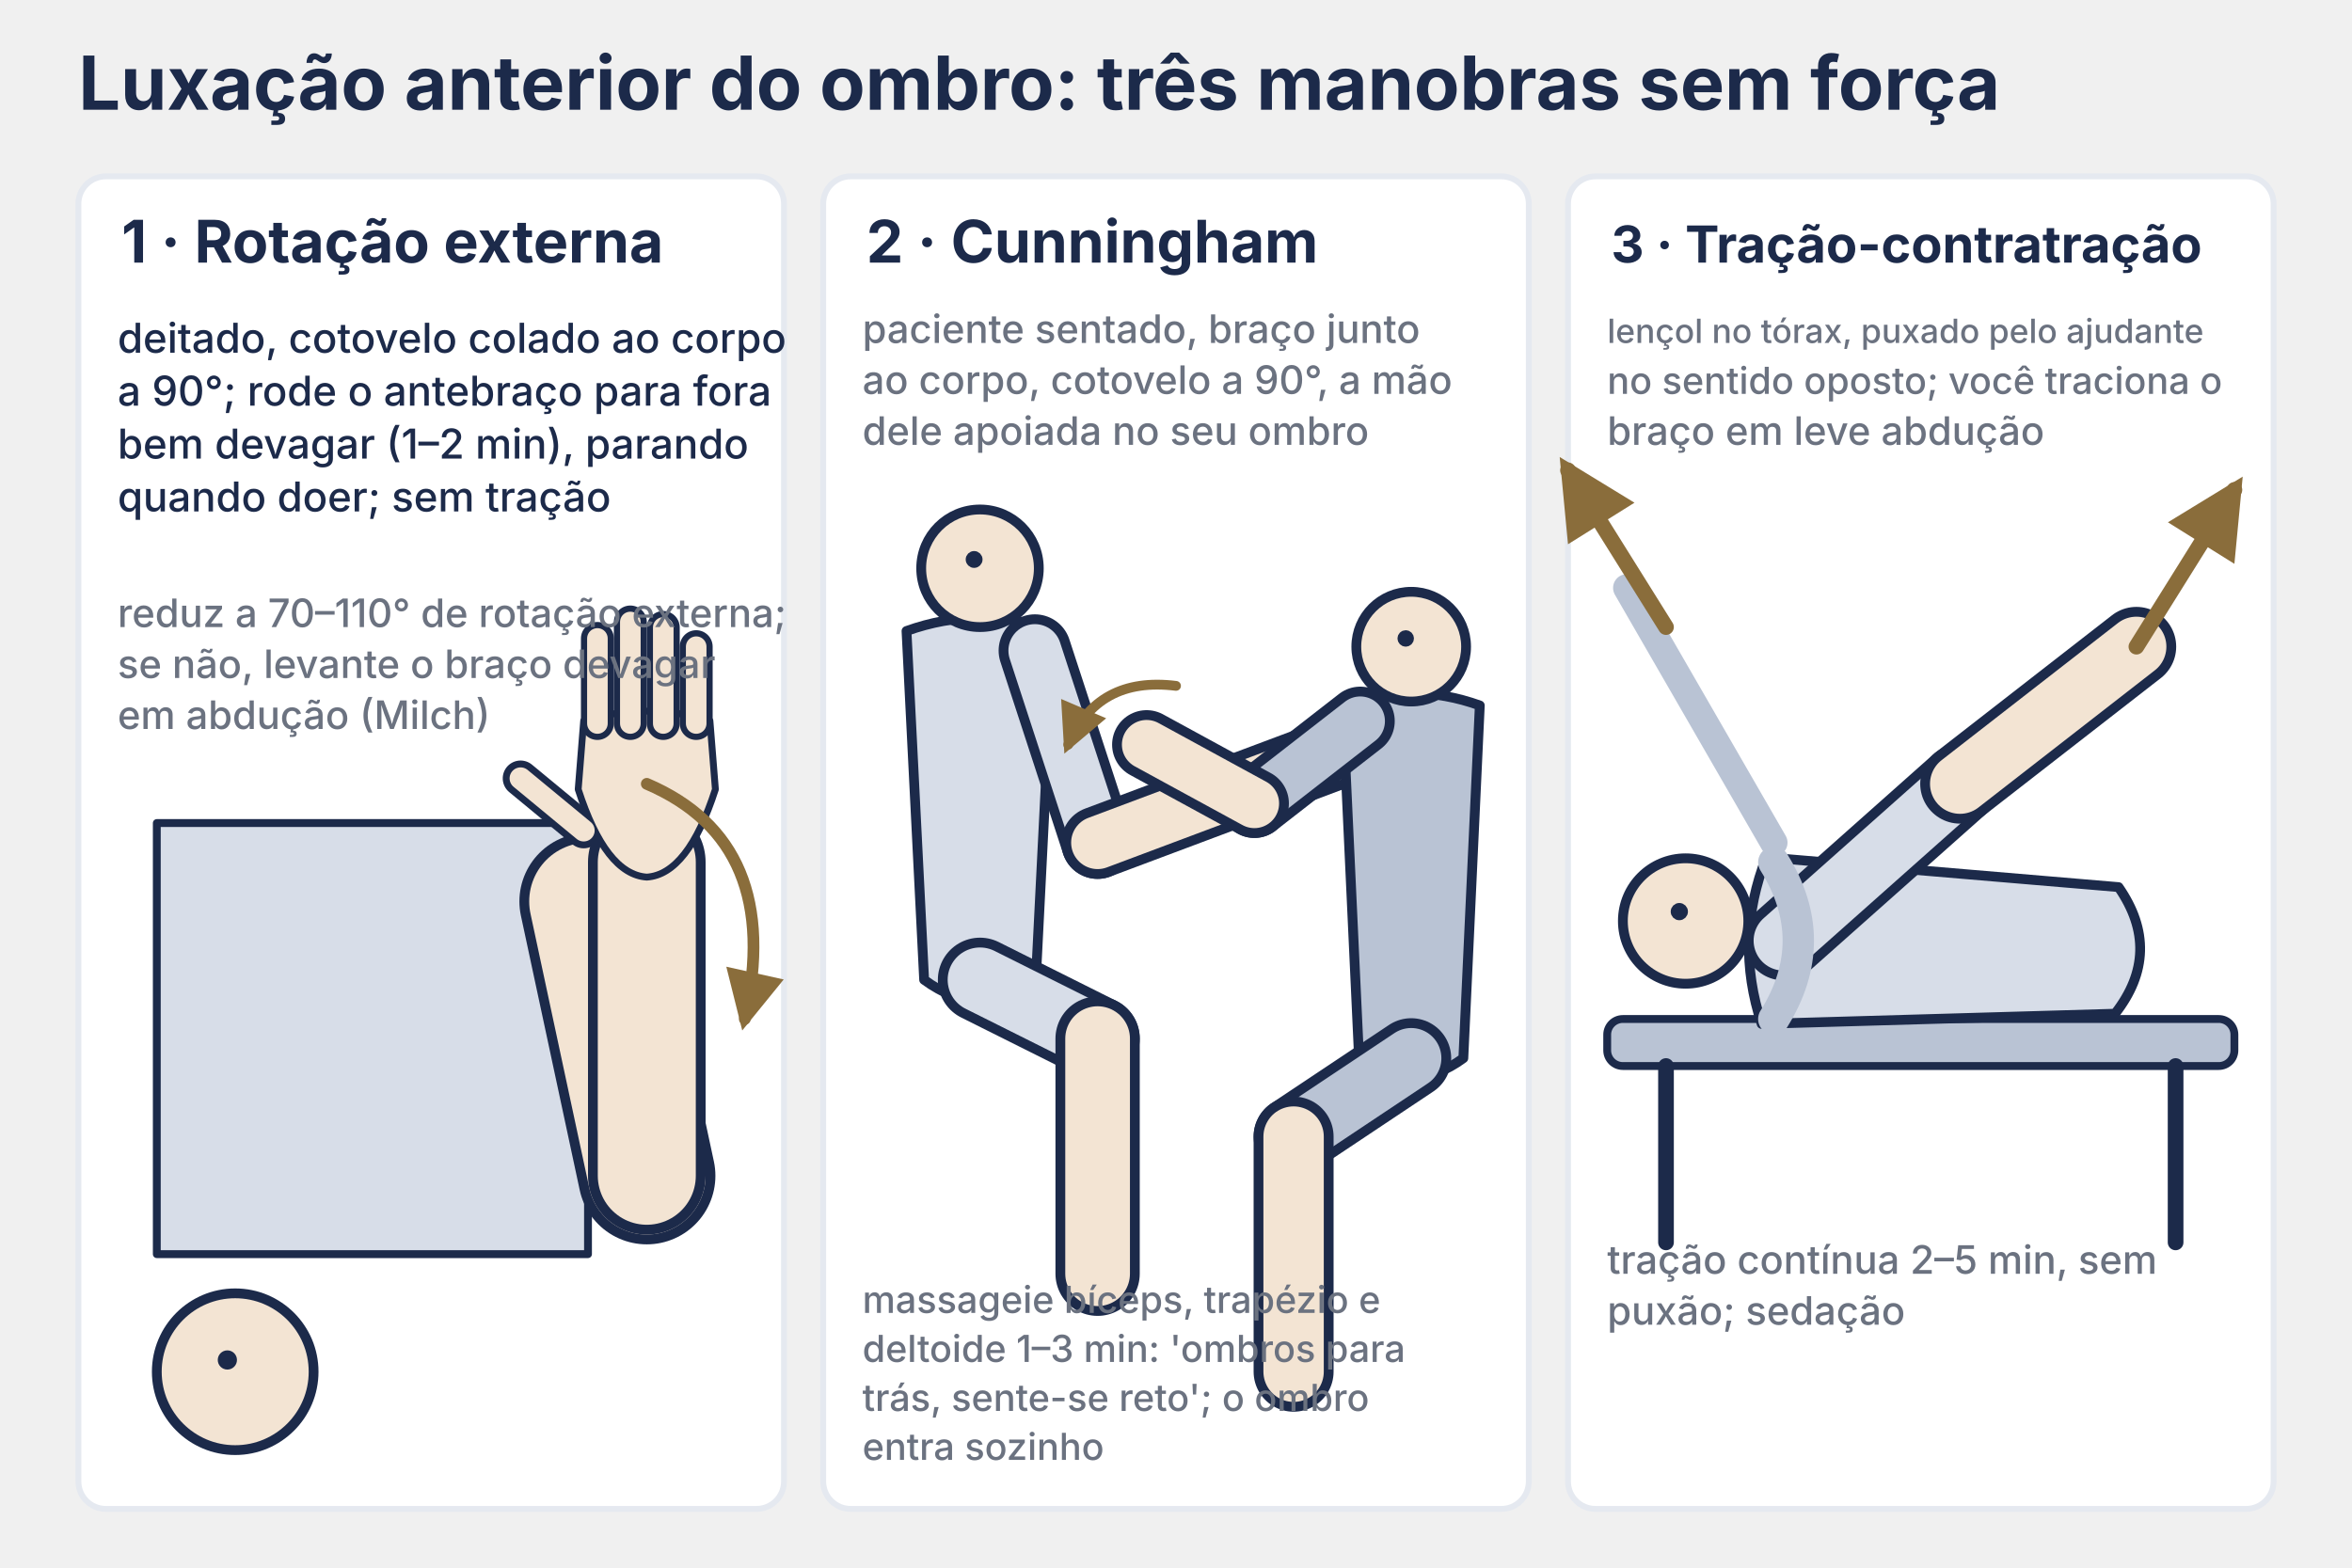
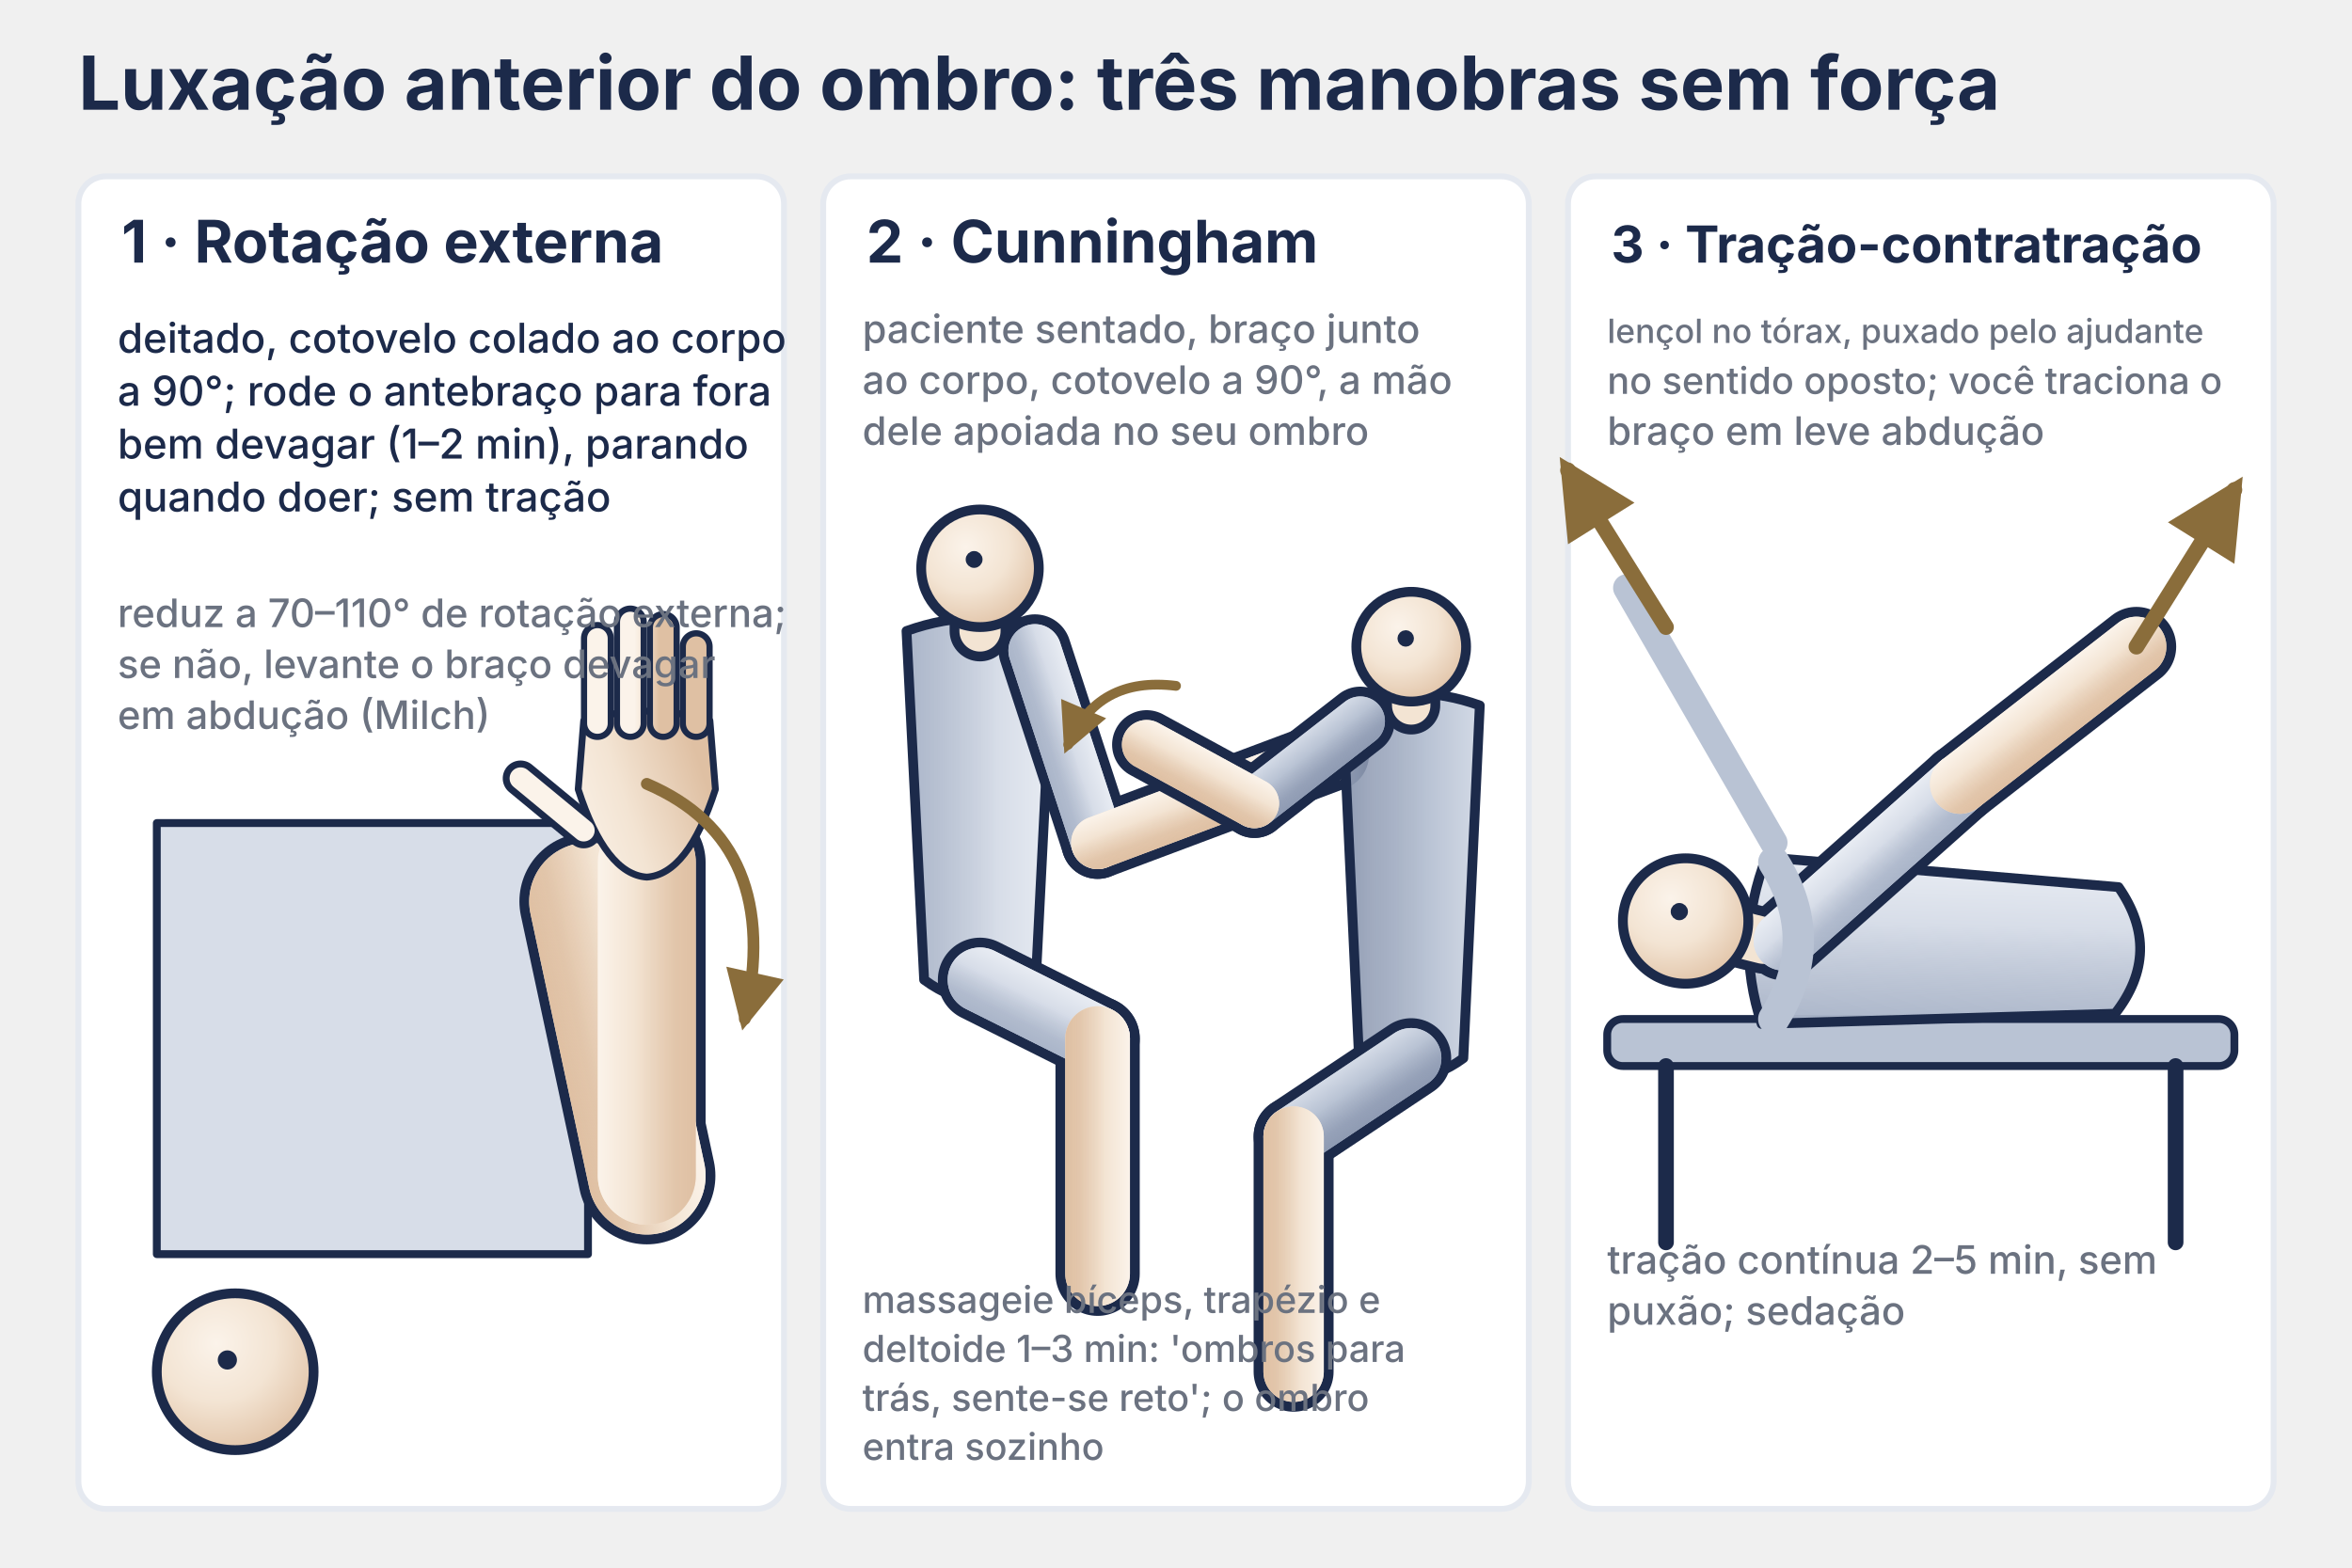
<svg xmlns="http://www.w3.org/2000/svg" viewBox="0 0 1200 800" width="1200" height="800" font-family="Inter, 'Segoe UI', Arial, sans-serif">
  <defs>
    <marker id="ah" viewBox="0 0 10 10" refX="8" refY="5" markerWidth="5" markerHeight="5" orient="auto-start-reverse">
      <path d="M0 0 L10 5 L0 10 z" fill="#8a6d3b" />
    </marker>
    <marker id="ahr" viewBox="0 0 10 10" refX="8" refY="5" markerWidth="5" markerHeight="5" orient="auto-start-reverse">
      <path d="M0 0 L10 5 L0 10 z" fill="#b3261e" />
    </marker>
    <marker id="ahn" viewBox="0 0 10 10" refX="8" refY="5" markerWidth="5" markerHeight="5" orient="auto-start-reverse">
      <path d="M0 0 L10 5 L0 10 z" fill="#1c2a4a" />
    </marker>
    <pattern id="hatch" width="14" height="14" patternUnits="userSpaceOnUse" patternTransform="rotate(45)">
      <line x1="0" y1="0" x2="0" y2="14" stroke="#1c2a4a" stroke-opacity="0.18" stroke-width="3" />
    </pattern>
    <pattern id="cotton" width="12" height="12" patternUnits="userSpaceOnUse">
      <circle cx="6" cy="6" r="2" fill="#1c2a4a" fill-opacity="0.12" />
    </pattern>
    <pattern id="cloth" width="16" height="16" patternUnits="userSpaceOnUse">
      <path d="M0 8 H16 M8 0 V16" stroke="#1c2a4a" stroke-opacity="0.08" stroke-width="2" />
    </pattern>
  </defs>
  <rect x="40" y="90" width="360" height="680" rx="14" fill="#ffffff" stroke="#e5e9f0" stroke-width="3" />
  <text x="62" y="134" font-size="30" text-anchor="start" font-weight="700" fill="#1c2a4a">1 · Rotação externa</text>
  <path d="M80 420 L300 420 L300 640 L80 640 Z" fill="#d7dde8" stroke="#1c2a4a" stroke-width="4" stroke-linecap="round" stroke-linejoin="round" />
-   <circle cx="120" cy="700" r="40" fill="#f3e4d3" stroke="#1c2a4a" stroke-width="5" />
+   <defs>
+     <radialGradient id="rg86" cx="0.38" cy="0.32" r="0.75">
+       <stop offset="0" stop-color="#fbf3ea" />
+       <stop offset="0.5" stop-color="#f3e4d3" />
+       <stop offset="1" stop-color="#dfc0a3" />
+     </radialGradient>
+   </defs>
+   <circle cx="120" cy="700" r="40" fill="url(#rg86)" stroke="#1c2a4a" stroke-width="5" />
  <circle cx="116" cy="694" r="2.4" fill="#1c2a4a" stroke="#1c2a4a" stroke-width="5" />
  <path d="M300 460 L330 600" fill="none" stroke="#1c2a4a" stroke-width="70" stroke-linecap="round" stroke-linejoin="round" />
+   <path d="M330 600 L330 440" fill="none" stroke="#1c2a4a" stroke-width="60" stroke-linecap="round" stroke-linejoin="round" />
  <path d="M300 460 L330 600" fill="none" stroke="#f3e4d3" stroke-width="60" stroke-linecap="round" stroke-linejoin="round" />
-   <path d="M330 600 L330 440" fill="none" stroke="#1c2a4a" stroke-width="60" stroke-linecap="round" stroke-linejoin="round" />
+   <defs>
+     <linearGradient id="cg87" gradientUnits="userSpaceOnUse" x1="344.3" y1="523.7" x2="285.7" y2="536.3">
+       <stop offset="0" stop-color="#fbf3ea" />
+       <stop offset="0.38" stop-color="#f3e4d3" />
+       <stop offset="0.8" stop-color="#dfc0a3" stop-opacity="0.85" />
+       <stop offset="1" stop-color="#dfc0a3" />
+     </linearGradient>
+   </defs>
+   <path d="M300 460 L330 600" fill="none" stroke="url(#cg87)" stroke-width="60" stroke-linecap="round" stroke-linejoin="round" />
  <path d="M330 600 L330 440" fill="none" stroke="#f3e4d3" stroke-width="50" stroke-linecap="round" stroke-linejoin="round" />
+   <defs>
+     <linearGradient id="cg88" gradientUnits="userSpaceOnUse" x1="305" y1="520" x2="355" y2="520">
+       <stop offset="0" stop-color="#fbf3ea" />
+       <stop offset="0.38" stop-color="#f3e4d3" />
+       <stop offset="0.8" stop-color="#dfc0a3" stop-opacity="0.85" />
+       <stop offset="1" stop-color="#dfc0a3" />
+     </linearGradient>
+   </defs>
+   <path d="M330 600 L330 440" fill="none" stroke="url(#cg88)" stroke-width="50" stroke-linecap="round" stroke-linejoin="round" />
  <g transform="translate(330 400) rotate(-90) scale(0.7)">
+     <defs>
+       <linearGradient id="hg89f" gradientUnits="userSpaceOnUse" x1="0" y1="-9" x2="0" y2="9">
+         <stop offset="0" stop-color="#fbf3ea" />
+         <stop offset="0.4" stop-color="#f3e4d3" />
+         <stop offset="1" stop-color="#dfc0a3" />
+       </linearGradient>
+       <linearGradient id="hg89p" x1="0" y1="0" x2="0.4" y2="1">
+         <stop offset="0" stop-color="#fbf3ea" />
+         <stop offset="0.45" stop-color="#f3e4d3" />
+         <stop offset="1" stop-color="#dfc0a3" />
+       </linearGradient>
+     </defs>
    <path d="M-34 -46 L4 -92" fill="none" stroke="#1c2a4a" stroke-width="26" stroke-linecap="round" stroke-linejoin="round" />
-     <path d="M-4 -50 L46 -46 Q60 0 46 46 L-4 50 Q-66 30 -68 0 Q-66 -30 -4 -50 Z" fill="#f3e4d3" stroke="#1c2a4a" stroke-width="5" stroke-linecap="round" stroke-linejoin="round" />
+     <path d="M-4 -50 L46 -46 Q60 0 46 46 L-4 50 Q-66 30 -68 0 Q-66 -30 -4 -50 Z" fill="url(#hg89p)" stroke="#1c2a4a" stroke-width="5" stroke-linecap="round" stroke-linejoin="round" />
    <path d="M44 -36 L106 -36" fill="none" stroke="#1c2a4a" stroke-width="24" stroke-linecap="round" stroke-linejoin="round" />
    <path d="M44 -12 L118 -12" fill="none" stroke="#1c2a4a" stroke-width="24" stroke-linecap="round" stroke-linejoin="round" />
    <path d="M44 12 L114 12" fill="none" stroke="#1c2a4a" stroke-width="24" stroke-linecap="round" stroke-linejoin="round" />
    <path d="M44 36 L100 36" fill="none" stroke="#1c2a4a" stroke-width="24" stroke-linecap="round" stroke-linejoin="round" />
-     <path d="M44 -36 L106 -36" fill="none" stroke="#f3e4d3" stroke-width="15" stroke-linecap="round" stroke-linejoin="round" />
-     <path d="M44 -12 L118 -12" fill="none" stroke="#f3e4d3" stroke-width="15" stroke-linecap="round" stroke-linejoin="round" />
-     <path d="M44 12 L114 12" fill="none" stroke="#f3e4d3" stroke-width="15" stroke-linecap="round" stroke-linejoin="round" />
-     <path d="M44 36 L100 36" fill="none" stroke="#f3e4d3" stroke-width="15" stroke-linecap="round" stroke-linejoin="round" />
-     <path d="M-34 -46 L4 -92" fill="none" stroke="#f3e4d3" stroke-width="16" stroke-linecap="round" stroke-linejoin="round" />
+     <path d="M44 -36 L106 -36" fill="none" stroke="url(#hg89f)" stroke-width="15" stroke-linecap="round" stroke-linejoin="round" />
+     <path d="M44 -12 L118 -12" fill="none" stroke="url(#hg89f)" stroke-width="15" stroke-linecap="round" stroke-linejoin="round" />
+     <path d="M44 12 L114 12" fill="none" stroke="url(#hg89f)" stroke-width="15" stroke-linecap="round" stroke-linejoin="round" />
+     <path d="M44 36 L100 36" fill="none" stroke="url(#hg89f)" stroke-width="15" stroke-linecap="round" stroke-linejoin="round" />
+     <path d="M-34 -46 L4 -92" fill="none" stroke="url(#hg89f)" stroke-width="16" stroke-linecap="round" stroke-linejoin="round" />
  </g>
  <path d="M330 400 Q400 430 380 520" fill="none" stroke="#8a6d3b" stroke-width="6" stroke-linecap="round" stroke-linejoin="round" marker-end="url(#ah)" />
  <text x="60" y="180" font-size="21" text-anchor="start" font-weight="500" fill="#1c2a4a">deitado, cotovelo colado ao corpo</text>
  <text x="60" y="207" font-size="21" text-anchor="start" font-weight="500" fill="#1c2a4a">a 90°; rode o antebraço para fora</text>
  <text x="60" y="234" font-size="21" text-anchor="start" font-weight="500" fill="#1c2a4a">bem devagar (1–2 min), parando</text>
  <text x="60" y="261" font-size="21" text-anchor="start" font-weight="500" fill="#1c2a4a">quando doer; sem tração</text>
  <text x="60" y="320" font-size="20" text-anchor="start" font-weight="500" fill="#6b7280">reduz a 70–110° de rotação externa;</text>
  <text x="60" y="346" font-size="20" text-anchor="start" font-weight="500" fill="#6b7280">se não, levante o braço devagar</text>
  <text x="60" y="372" font-size="20" text-anchor="start" font-weight="500" fill="#6b7280">em abdução (Milch)</text>
  <rect x="420" y="90" width="360" height="680" rx="14" fill="#ffffff" stroke="#e5e9f0" stroke-width="3" />
  <text x="442" y="134" font-size="30" text-anchor="start" font-weight="700" fill="#1c2a4a">2 · Cunningham</text>
  <text x="440" y="175" font-size="20" text-anchor="start" font-weight="500" fill="#6b7280">paciente sentado, braço junto</text>
  <text x="440" y="201" font-size="20" text-anchor="start" font-weight="500" fill="#6b7280">ao corpo, cotovelo a 90°, a mão</text>
  <text x="440" y="227" font-size="20" text-anchor="start" font-weight="500" fill="#6b7280">dele apoiada no seu ombro</text>
-   <path d="M462.5 322 L471.5 500 Q500 521 528.5 500 L537.5 322 Q500 308.5 462.5 322 Z" fill="#d7dde8" stroke="#1c2a4a" stroke-width="5" stroke-linecap="round" stroke-linejoin="round" />
+   <defs>
+     <linearGradient id="cg94" gradientUnits="userSpaceOnUse" x1="537.5" y1="411" x2="462.5" y2="411">
+       <stop offset="0" stop-color="#e8ecf3" />
+       <stop offset="0.38" stop-color="#d7dde8" />
+       <stop offset="0.8" stop-color="#aab5c9" stop-opacity="0.85" />
+       <stop offset="1" stop-color="#aab5c9" />
+     </linearGradient>
+   </defs>
+   <path d="M462.5 322 L471.5 500 Q500 521 528.5 500 L537.5 322 Q500 308.5 462.5 322 Z" fill="url(#cg94)" stroke="#1c2a4a" stroke-width="5" stroke-linecap="round" stroke-linejoin="round" />
+   <path d="M500 290 L500 322" fill="none" stroke="#1c2a4a" stroke-width="31" stroke-linecap="round" stroke-linejoin="round" />
  <path d="M500 500 L560 530" fill="none" stroke="#1c2a4a" stroke-width="43" stroke-linecap="round" stroke-linejoin="round" />
+   <path d="M560 530 L560 650" fill="none" stroke="#1c2a4a" stroke-width="43" stroke-linecap="round" stroke-linejoin="round" />
+   <path d="M528 332 L560 430" fill="none" stroke="#1c2a4a" stroke-width="37" stroke-linecap="round" stroke-linejoin="round" />
+   <path d="M560 430 L680 385" fill="none" stroke="#1c2a4a" stroke-width="37" stroke-linecap="round" stroke-linejoin="round" />
+   <path d="M500 290 L500 322" fill="none" stroke="#f3e4d3" stroke-width="21" stroke-linecap="round" stroke-linejoin="round" />
  <path d="M500 500 L560 530" fill="none" stroke="#d7dde8" stroke-width="33" stroke-linecap="round" stroke-linejoin="round" />
-   <path d="M560 530 L560 650" fill="none" stroke="#1c2a4a" stroke-width="43" stroke-linecap="round" stroke-linejoin="round" />
+   <defs>
+     <linearGradient id="cg90" gradientUnits="userSpaceOnUse" x1="537.4" y1="500.2" x2="522.6" y2="529.8">
+       <stop offset="0" stop-color="#e8ecf3" />
+       <stop offset="0.38" stop-color="#d7dde8" />
+       <stop offset="0.8" stop-color="#aab5c9" stop-opacity="0.85" />
+       <stop offset="1" stop-color="#aab5c9" />
+     </linearGradient>
+   </defs>
+   <path d="M500 500 L560 530" fill="none" stroke="url(#cg90)" stroke-width="33" stroke-linecap="round" stroke-linejoin="round" />
  <path d="M560 530 L560 650" fill="none" stroke="#f3e4d3" stroke-width="33" stroke-linecap="round" stroke-linejoin="round" />
-   <path d="M528 332 L560 430" fill="none" stroke="#1c2a4a" stroke-width="37" stroke-linecap="round" stroke-linejoin="round" />
+   <defs>
+     <linearGradient id="cg91" gradientUnits="userSpaceOnUse" x1="576.5" y1="590" x2="543.5" y2="590">
+       <stop offset="0" stop-color="#fbf3ea" />
+       <stop offset="0.38" stop-color="#f3e4d3" />
+       <stop offset="0.8" stop-color="#dfc0a3" stop-opacity="0.85" />
+       <stop offset="1" stop-color="#dfc0a3" />
+     </linearGradient>
+   </defs>
+   <path d="M560 530 L560 650" fill="none" stroke="url(#cg91)" stroke-width="33" stroke-linecap="round" stroke-linejoin="round" />
  <path d="M528 332 L560 430" fill="none" stroke="#d7dde8" stroke-width="27" stroke-linecap="round" stroke-linejoin="round" />
-   <path d="M560 430 L680 385" fill="none" stroke="#1c2a4a" stroke-width="37" stroke-linecap="round" stroke-linejoin="round" />
+   <defs>
+     <linearGradient id="cg92" gradientUnits="userSpaceOnUse" x1="556.8" y1="376.8" x2="531.2" y2="385.2">
+       <stop offset="0" stop-color="#e8ecf3" />
+       <stop offset="0.38" stop-color="#d7dde8" />
+       <stop offset="0.8" stop-color="#aab5c9" stop-opacity="0.85" />
+       <stop offset="1" stop-color="#aab5c9" />
+     </linearGradient>
+   </defs>
+   <path d="M528 332 L560 430" fill="none" stroke="url(#cg92)" stroke-width="27" stroke-linecap="round" stroke-linejoin="round" />
  <path d="M560 430 L680 385" fill="none" stroke="#f3e4d3" stroke-width="27" stroke-linecap="round" stroke-linejoin="round" />
-   <circle cx="500" cy="290" r="30" fill="#f3e4d3" stroke="#1c2a4a" stroke-width="5" />
+   <defs>
+     <linearGradient id="cg93" gradientUnits="userSpaceOnUse" x1="615.3" y1="394.9" x2="624.7" y2="420.1">
+       <stop offset="0" stop-color="#fbf3ea" />
+       <stop offset="0.38" stop-color="#f3e4d3" />
+       <stop offset="0.8" stop-color="#dfc0a3" stop-opacity="0.85" />
+       <stop offset="1" stop-color="#dfc0a3" />
+     </linearGradient>
+   </defs>
+   <path d="M560 430 L680 385" fill="none" stroke="url(#cg93)" stroke-width="27" stroke-linecap="round" stroke-linejoin="round" />
+   <defs>
+     <radialGradient id="rg95" cx="0.38" cy="0.32" r="0.75">
+       <stop offset="0" stop-color="#fbf3ea" />
+       <stop offset="0.5" stop-color="#f3e4d3" />
+       <stop offset="1" stop-color="#dfc0a3" />
+     </radialGradient>
+   </defs>
+   <circle cx="500" cy="290" r="30" fill="url(#rg95)" stroke="#1c2a4a" stroke-width="5" />
  <circle cx="497" cy="285.5" r="1.8" fill="#1c2a4a" stroke="#1c2a4a" stroke-width="5" />
-   <path d="M685 360 L693.4 540 Q720 559.6 746.6 540 L755 360 Q720 347.4 685 360 Z" fill="#b9c3d4" stroke="#1c2a4a" stroke-width="5" stroke-linecap="round" stroke-linejoin="round" />
+   <defs>
+     <linearGradient id="cg100" gradientUnits="userSpaceOnUse" x1="755" y1="450" x2="685" y2="450">
+       <stop offset="0" stop-color="#d3dae6" />
+       <stop offset="0.38" stop-color="#b9c3d4" />
+       <stop offset="0.8" stop-color="#8f9bb3" stop-opacity="0.85" />
+       <stop offset="1" stop-color="#8f9bb3" />
+     </linearGradient>
+   </defs>
+   <path d="M685 360 L693.4 540 Q720 559.6 746.6 540 L755 360 Q720 347.4 685 360 Z" fill="url(#cg100)" stroke="#1c2a4a" stroke-width="5" stroke-linecap="round" stroke-linejoin="round" />
+   <path d="M720 330 L720 360" fill="none" stroke="#1c2a4a" stroke-width="29.6" stroke-linecap="round" stroke-linejoin="round" />
  <path d="M720 540 L660 580" fill="none" stroke="#1c2a4a" stroke-width="40.8" stroke-linecap="round" stroke-linejoin="round" />
+   <path d="M660 580 L660 700" fill="none" stroke="#1c2a4a" stroke-width="40.8" stroke-linecap="round" stroke-linejoin="round" />
+   <path d="M694 368 L640 410" fill="none" stroke="#1c2a4a" stroke-width="35.2" stroke-linecap="round" stroke-linejoin="round" />
+   <path d="M640 410 L585 380" fill="none" stroke="#1c2a4a" stroke-width="35.2" stroke-linecap="round" stroke-linejoin="round" />
+   <path d="M720 330 L720 360" fill="none" stroke="#f3e4d3" stroke-width="19.6" stroke-linecap="round" stroke-linejoin="round" />
  <path d="M720 540 L660 580" fill="none" stroke="#b9c3d4" stroke-width="30.8" stroke-linecap="round" stroke-linejoin="round" />
-   <path d="M660 580 L660 700" fill="none" stroke="#1c2a4a" stroke-width="40.8" stroke-linecap="round" stroke-linejoin="round" />
+   <defs>
+     <linearGradient id="cg96" gradientUnits="userSpaceOnUse" x1="681.5" y1="547.2" x2="698.5" y2="572.8">
+       <stop offset="0" stop-color="#d3dae6" />
+       <stop offset="0.38" stop-color="#b9c3d4" />
+       <stop offset="0.8" stop-color="#8f9bb3" stop-opacity="0.85" />
+       <stop offset="1" stop-color="#8f9bb3" />
+     </linearGradient>
+   </defs>
+   <path d="M720 540 L660 580" fill="none" stroke="url(#cg96)" stroke-width="30.8" stroke-linecap="round" stroke-linejoin="round" />
  <path d="M660 580 L660 700" fill="none" stroke="#f3e4d3" stroke-width="30.8" stroke-linecap="round" stroke-linejoin="round" />
-   <path d="M694 368 L640 410" fill="none" stroke="#1c2a4a" stroke-width="35.2" stroke-linecap="round" stroke-linejoin="round" />
+   <defs>
+     <linearGradient id="cg97" gradientUnits="userSpaceOnUse" x1="675.4" y1="640" x2="644.6" y2="640">
+       <stop offset="0" stop-color="#fbf3ea" />
+       <stop offset="0.38" stop-color="#f3e4d3" />
+       <stop offset="0.8" stop-color="#dfc0a3" stop-opacity="0.85" />
+       <stop offset="1" stop-color="#dfc0a3" />
+     </linearGradient>
+   </defs>
+   <path d="M660 580 L660 700" fill="none" stroke="url(#cg97)" stroke-width="30.8" stroke-linecap="round" stroke-linejoin="round" />
  <path d="M694 368 L640 410" fill="none" stroke="#b9c3d4" stroke-width="25.2" stroke-linecap="round" stroke-linejoin="round" />
-   <path d="M640 410 L585 380" fill="none" stroke="#1c2a4a" stroke-width="35.2" stroke-linecap="round" stroke-linejoin="round" />
+   <defs>
+     <linearGradient id="cg98" gradientUnits="userSpaceOnUse" x1="659.3" y1="379.1" x2="674.7" y2="398.9">
+       <stop offset="0" stop-color="#d3dae6" />
+       <stop offset="0.38" stop-color="#b9c3d4" />
+       <stop offset="0.8" stop-color="#8f9bb3" stop-opacity="0.85" />
+       <stop offset="1" stop-color="#8f9bb3" />
+     </linearGradient>
+   </defs>
+   <path d="M694 368 L640 410" fill="none" stroke="url(#cg98)" stroke-width="25.2" stroke-linecap="round" stroke-linejoin="round" />
  <path d="M640 410 L585 380" fill="none" stroke="#f3e4d3" stroke-width="25.2" stroke-linecap="round" stroke-linejoin="round" />
-   <circle cx="720" cy="330" r="28" fill="#f3e4d3" stroke="#1c2a4a" stroke-width="5" />
+   <defs>
+     <linearGradient id="cg99" gradientUnits="userSpaceOnUse" x1="618.5" y1="383.9" x2="606.5" y2="406.1">
+       <stop offset="0" stop-color="#fbf3ea" />
+       <stop offset="0.38" stop-color="#f3e4d3" />
+       <stop offset="0.8" stop-color="#dfc0a3" stop-opacity="0.85" />
+       <stop offset="1" stop-color="#dfc0a3" />
+     </linearGradient>
+   </defs>
+   <path d="M640 410 L585 380" fill="none" stroke="url(#cg99)" stroke-width="25.2" stroke-linecap="round" stroke-linejoin="round" />
+   <defs>
+     <radialGradient id="rg101" cx="0.38" cy="0.32" r="0.75">
+       <stop offset="0" stop-color="#fbf3ea" />
+       <stop offset="0.5" stop-color="#f3e4d3" />
+       <stop offset="1" stop-color="#dfc0a3" />
+     </radialGradient>
+   </defs>
+   <circle cx="720" cy="330" r="28" fill="url(#rg101)" stroke="#1c2a4a" stroke-width="5" />
  <circle cx="717.2" cy="325.8" r="1.7" fill="#1c2a4a" stroke="#1c2a4a" stroke-width="5" />
  <path d="M600 350 Q560 345 545 380" fill="none" stroke="#8a6d3b" stroke-width="5" stroke-linecap="round" stroke-linejoin="round" marker-end="url(#ah)" />
  <text x="440" y="670" font-size="19" text-anchor="start" font-weight="500" fill="#6b7280">massageie bíceps, trapézio e</text>
  <text x="440" y="695" font-size="19" text-anchor="start" font-weight="500" fill="#6b7280">deltoide 1–3 min: 'ombros para</text>
  <text x="440" y="720" font-size="19" text-anchor="start" font-weight="500" fill="#6b7280">trás, sente-se reto'; o ombro</text>
  <text x="440" y="745" font-size="19" text-anchor="start" font-weight="500" fill="#6b7280">entra sozinho</text>
  <rect x="800" y="90" width="360" height="680" rx="14" fill="#ffffff" stroke="#e5e9f0" stroke-width="3" />
  <text x="822" y="134" font-size="26" text-anchor="start" font-weight="700" fill="#1c2a4a">3 · Tração-contratração</text>
  <rect x="820" y="520" width="320" height="24" rx="8" fill="#b9c3d4" stroke="#1c2a4a" stroke-width="4" />
  <path d="M850 544 L850 634" fill="none" stroke="#1c2a4a" stroke-width="8" stroke-linecap="round" stroke-linejoin="round" />
  <path d="M1110 544 L1110 634" fill="none" stroke="#1c2a4a" stroke-width="8" stroke-linecap="round" stroke-linejoin="round" />
-   <path d="M898.8 522.5 L1079.1 517.3 Q1103.8 485.7 1080.9 452.7 L901.2 437.5 Q884.7 479.6 898.8 522.5 Z" fill="#d7dde8" stroke="#1c2a4a" stroke-width="5" stroke-linecap="round" stroke-linejoin="round" />
+   <defs>
+     <linearGradient id="cg104" gradientUnits="userSpaceOnUse" x1="991.2" y1="440" x2="988.8" y2="525">
+       <stop offset="0" stop-color="#e8ecf3" />
+       <stop offset="0.38" stop-color="#d7dde8" />
+       <stop offset="0.8" stop-color="#aab5c9" stop-opacity="0.85" />
+       <stop offset="1" stop-color="#aab5c9" />
+     </linearGradient>
+   </defs>
+   <path d="M898.8 522.5 L1079.1 517.3 Q1103.8 485.7 1080.9 452.7 L901.2 437.5 Q884.7 479.6 898.8 522.5 Z" fill="url(#cg104)" stroke="#1c2a4a" stroke-width="5" stroke-linecap="round" stroke-linejoin="round" />
+   <path d="M860 470 L900 480" fill="none" stroke="#1c2a4a" stroke-width="33.8" stroke-linecap="round" stroke-linejoin="round" />
  <path d="M910 480 L1000 400" fill="none" stroke="#1c2a4a" stroke-width="40.6" stroke-linecap="round" stroke-linejoin="round" />
+   <path d="M1000 400 L1090 330" fill="none" stroke="#1c2a4a" stroke-width="40.6" stroke-linecap="round" stroke-linejoin="round" />
+   <path d="M860 470 L900 480" fill="none" stroke="#f3e4d3" stroke-width="23.8" stroke-linecap="round" stroke-linejoin="round" />
  <path d="M910 480 L1000 400" fill="none" stroke="#d7dde8" stroke-width="30.6" stroke-linecap="round" stroke-linejoin="round" />
-   <path d="M1000 400 L1090 330" fill="none" stroke="#1c2a4a" stroke-width="40.6" stroke-linecap="round" stroke-linejoin="round" />
+   <defs>
+     <linearGradient id="cg102" gradientUnits="userSpaceOnUse" x1="944.8" y1="428.6" x2="965.2" y2="451.4">
+       <stop offset="0" stop-color="#e8ecf3" />
+       <stop offset="0.38" stop-color="#d7dde8" />
+       <stop offset="0.8" stop-color="#aab5c9" stop-opacity="0.85" />
+       <stop offset="1" stop-color="#aab5c9" />
+     </linearGradient>
+   </defs>
+   <path d="M910 480 L1000 400" fill="none" stroke="url(#cg102)" stroke-width="30.6" stroke-linecap="round" stroke-linejoin="round" />
  <path d="M1000 400 L1090 330" fill="none" stroke="#f3e4d3" stroke-width="30.6" stroke-linecap="round" stroke-linejoin="round" />
-   <circle cx="860" cy="470" r="32" fill="#f3e4d3" stroke="#1c2a4a" stroke-width="5" />
+   <defs>
+     <linearGradient id="cg103" gradientUnits="userSpaceOnUse" x1="1035.6" y1="352.9" x2="1054.4" y2="377.1">
+       <stop offset="0" stop-color="#fbf3ea" />
+       <stop offset="0.38" stop-color="#f3e4d3" />
+       <stop offset="0.8" stop-color="#dfc0a3" stop-opacity="0.85" />
+       <stop offset="1" stop-color="#dfc0a3" />
+     </linearGradient>
+   </defs>
+   <path d="M1000 400 L1090 330" fill="none" stroke="url(#cg103)" stroke-width="30.6" stroke-linecap="round" stroke-linejoin="round" />
+   <defs>
+     <radialGradient id="rg105" cx="0.38" cy="0.32" r="0.75">
+       <stop offset="0" stop-color="#fbf3ea" />
+       <stop offset="0.5" stop-color="#f3e4d3" />
+       <stop offset="1" stop-color="#dfc0a3" />
+     </radialGradient>
+   </defs>
+   <circle cx="860" cy="470" r="32" fill="url(#rg105)" stroke="#1c2a4a" stroke-width="5" />
  <circle cx="856.8" cy="465.2" r="1.9" fill="#1c2a4a" stroke="#1c2a4a" stroke-width="5" />
  <path d="M905 440 Q930 480 905 520" fill="none" stroke="#b9c3d4" stroke-width="16" stroke-linecap="round" stroke-linejoin="round" />
  <path d="M905 430 L830 300" fill="none" stroke="#b9c3d4" stroke-width="14" stroke-linecap="round" stroke-linejoin="round" />
  <path d="M1090 330 L1140 250" fill="none" stroke="#8a6d3b" stroke-width="8" stroke-linecap="round" stroke-linejoin="round" marker-end="url(#ah)" />
  <path d="M850 320 L800 240" fill="none" stroke="#8a6d3b" stroke-width="8" stroke-linecap="round" stroke-linejoin="round" marker-end="url(#ah)" />
  <text x="820" y="175" font-size="17" text-anchor="start" font-weight="500" fill="#6b7280">lençol no tórax, puxado pelo ajudante</text>
  <text x="820" y="201" font-size="19" text-anchor="start" font-weight="500" fill="#6b7280">no sentido oposto; você traciona o</text>
  <text x="820" y="227" font-size="20" text-anchor="start" font-weight="500" fill="#6b7280">braço em leve abdução</text>
  <text x="820" y="650" font-size="20" text-anchor="start" font-weight="500" fill="#6b7280">tração contínua 2–5 min, sem</text>
  <text x="820" y="676" font-size="20" text-anchor="start" font-weight="500" fill="#6b7280">puxão; sedação</text>
  <text x="40" y="56" font-size="38" text-anchor="start" font-weight="700" fill="#1c2a4a" data-top="1">Luxação anterior do ombro: três manobras sem força</text>
</svg>
